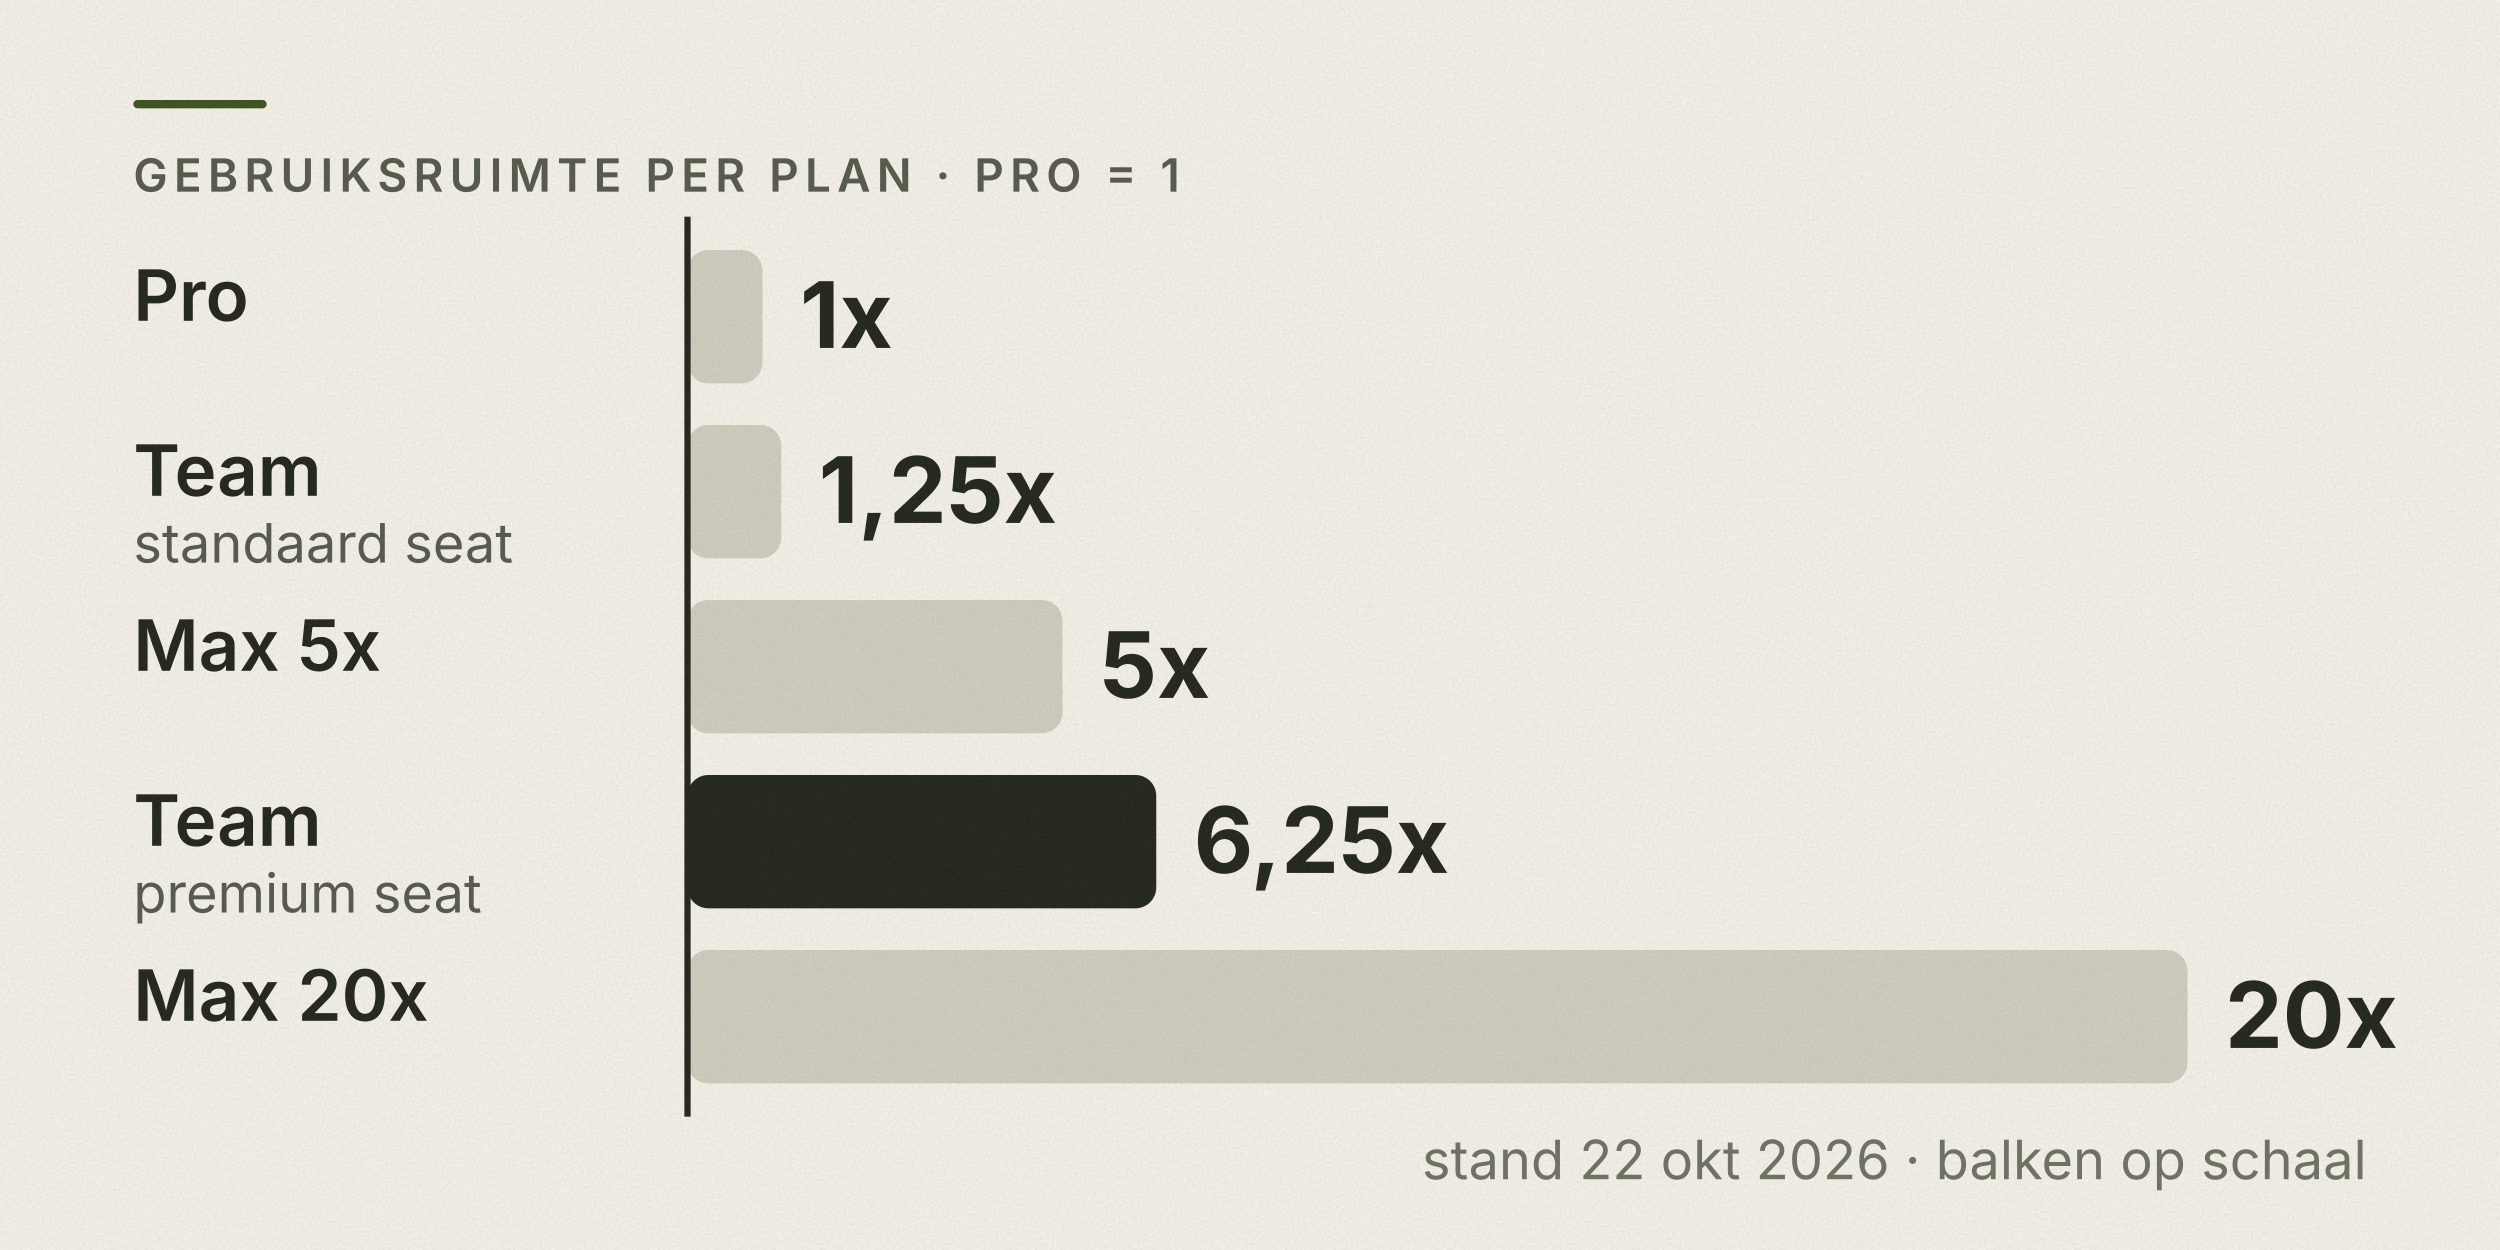
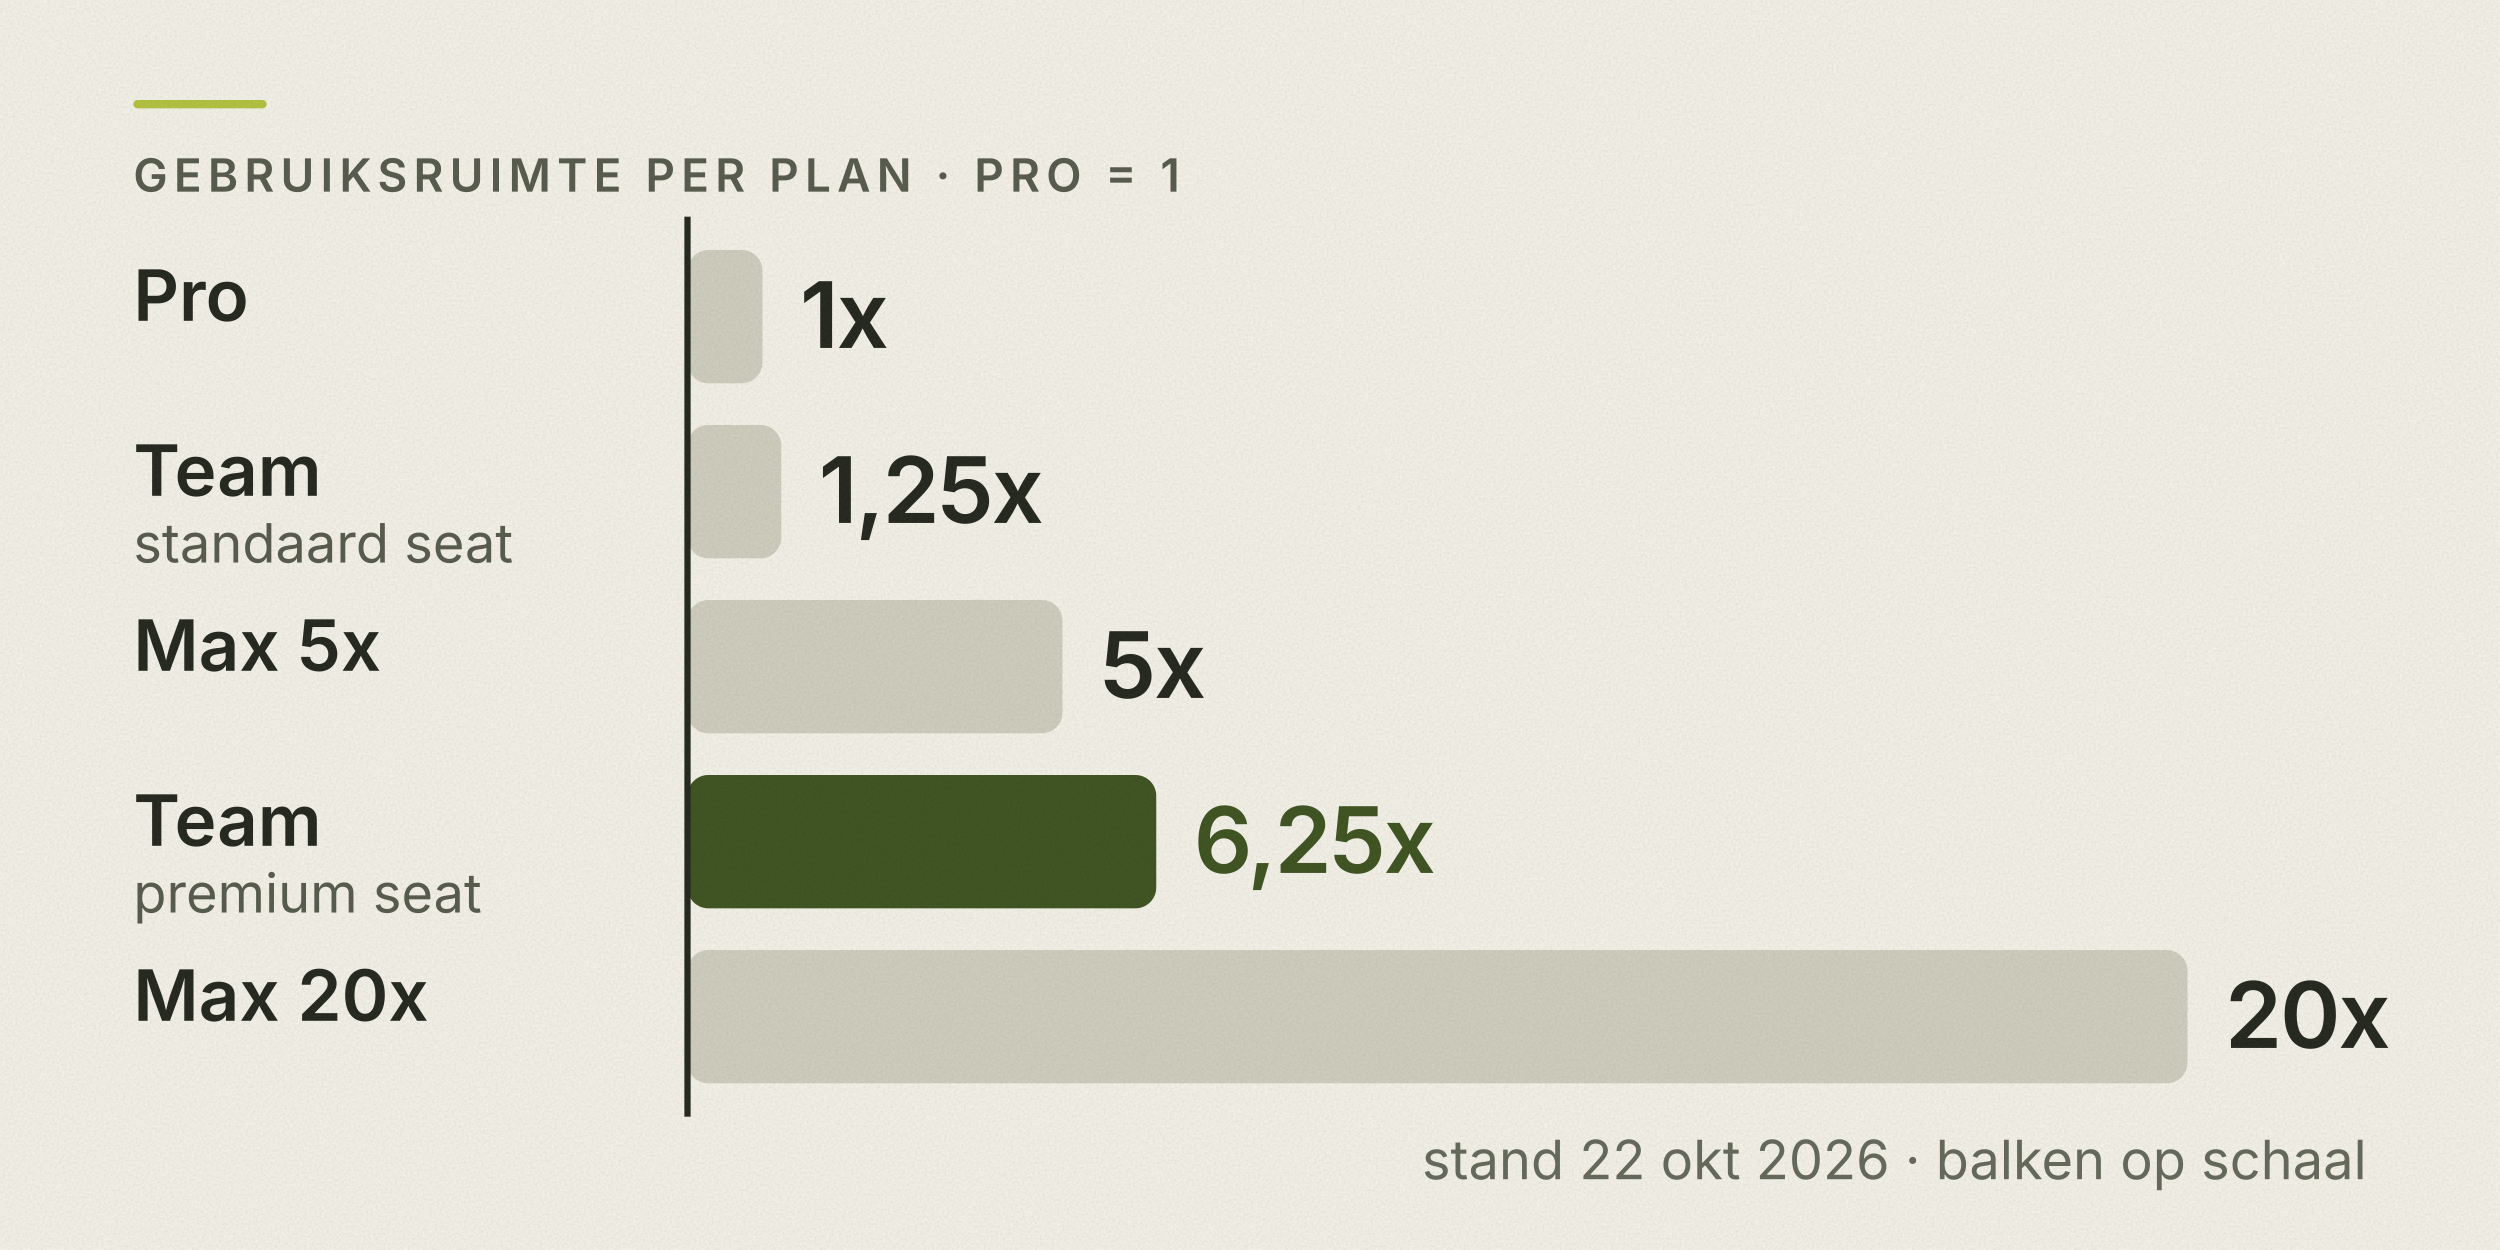
<svg xmlns="http://www.w3.org/2000/svg" viewBox="0 0 1200 600" role="img" aria-label="Staafdiagram van de gebruiksruimte per Claude-plan ten opzichte van Pro: een standaard Team-seat 1,25 keer, Max 5x vijf keer, een premium Team-seat 6,25 keer en Max 20x twintig keer" font-family="Inter, system-ui, sans-serif" fill="#23261D">
  <defs>
    <filter id="clg" x="0" y="0" width="100%" height="100%">
      <feTurbulence type="fractalNoise" baseFrequency=".85" numOctaves="2" stitchTiles="stitch" />
-       <feColorMatrix values="0 0 0 0 .16  0 0 0 0 .15  0 0 0 0 .14  .16 0 0 0 -.03" />
+       <feColorMatrix values="0 0 0 0 .14  0 0 0 0 .15  0 0 0 0 .11  .16 0 0 0 -.03" />
    </filter>
    <marker id="cla" viewBox="0 0 10 10" refX="7" refY="5" markerWidth="4" markerHeight="4" orient="auto">
-       <path d="M0,0 L10,5 L0,10 Z" fill="#23261D" />
+       <path d="M0,0 L10,5 L0,10 Z" fill="#3D5220" />
    </marker>
    <pattern id="clh" width="14" height="14" patternUnits="userSpaceOnUse" patternTransform="rotate(45)">
-       <line x1="0" y1="0" x2="0" y2="14" stroke="#3D5220" stroke-width="3" opacity=".45" />
+       <line x1="0" y1="0" x2="0" y2="14" stroke="#A8433B" stroke-width="3" opacity=".45" />
    </pattern>
  </defs>
  <rect width="1200" height="600" fill="#F4F1E8" />
-   <rect x="64" y="48" width="64" height="4" rx="2" fill="#3D5220" />
+   <rect x="64" y="48" width="64" height="4" rx="2" fill="#B4C13E" />
  <text x="64" y="92" fill="#565A4C" font-size="22" font-weight="600" letter-spacing="3">GEBRUIKSRUIMTE PER PLAN · PRO = 1</text>
  <text x="64" y="154" font-size="34" font-weight="600">Pro</text>
  <rect x="330" y="120" width="36" height="64" rx="10" fill="#CFCDBE" />
-   <text x="384" y="167" font-family="'Instrument Sans Variable', Inter, system-ui, sans-serif" font-weight="700" font-size="44" fill="#23261D">1x</text>
+   <text letter-spacing="-1" x="384" y="167" font-family="'Instrument Sans Variable', Inter, system-ui, sans-serif" font-weight="600" font-size="44" fill="#23261D">1x</text>
  <text x="64" y="238" font-size="34" font-weight="600">Team</text>
  <text x="64" y="270" font-size="26" fill="#565A4C">standaard seat</text>
  <rect x="330" y="204" width="45" height="64" rx="10" fill="#CFCDBE" />
-   <text x="393" y="251" font-family="'Instrument Sans Variable', Inter, system-ui, sans-serif" font-weight="700" font-size="44" fill="#23261D">1,25x</text>
+   <text letter-spacing="-1" x="393" y="251" font-family="'Instrument Sans Variable', Inter, system-ui, sans-serif" font-weight="600" font-size="44" fill="#23261D">1,25x</text>
  <text x="64" y="322" font-size="34" font-weight="600">Max 5x</text>
  <rect x="330" y="288" width="180" height="64" rx="10" fill="#CFCDBE" />
-   <text x="528" y="335" font-family="'Instrument Sans Variable', Inter, system-ui, sans-serif" font-weight="700" font-size="44" fill="#23261D">5x</text>
+   <text letter-spacing="-1" x="528" y="335" font-family="'Instrument Sans Variable', Inter, system-ui, sans-serif" font-weight="600" font-size="44" fill="#23261D">5x</text>
  <text x="64" y="406" font-size="34" font-weight="600">Team</text>
  <text x="64" y="438" font-size="26" fill="#565A4C">premium seat</text>
-   <rect x="330" y="372" width="225" height="64" rx="10" fill="#23261D" />
-   <text x="573" y="419" font-family="'Instrument Sans Variable', Inter, system-ui, sans-serif" font-weight="700" font-size="44" fill="#23261D">6,25x</text>
+   <rect x="330" y="372" width="225" height="64" rx="10" fill="#3D5220" />
+   <text letter-spacing="-1" x="573" y="419" font-family="'Instrument Sans Variable', Inter, system-ui, sans-serif" font-weight="600" font-size="44" fill="#3D5220">6,25x</text>
  <text x="64" y="490" font-size="34" font-weight="600">Max 20x</text>
  <rect x="330" y="456" width="720" height="64" rx="10" fill="#CFCDBE" />
-   <text x="1068" y="503" font-family="'Instrument Sans Variable', Inter, system-ui, sans-serif" font-weight="700" font-size="44" fill="#23261D">20x</text>
+   <text letter-spacing="-1" x="1068" y="503" font-family="'Instrument Sans Variable', Inter, system-ui, sans-serif" font-weight="600" font-size="44" fill="#23261D">20x</text>
  <line x1="330" y1="104" x2="330" y2="536" stroke="#23261D" stroke-width="3" />
-   <text x="1136" y="566" text-anchor="end" font-size="26" fill="#6E7263">stand 22 okt 2026 · balken op schaal</text>
+   <text x="1136" y="566" text-anchor="end" font-size="26" fill="#64685A">stand 22 okt 2026 · balken op schaal</text>
  <rect width="1200" height="600" filter="url(#clg)" />
</svg>
